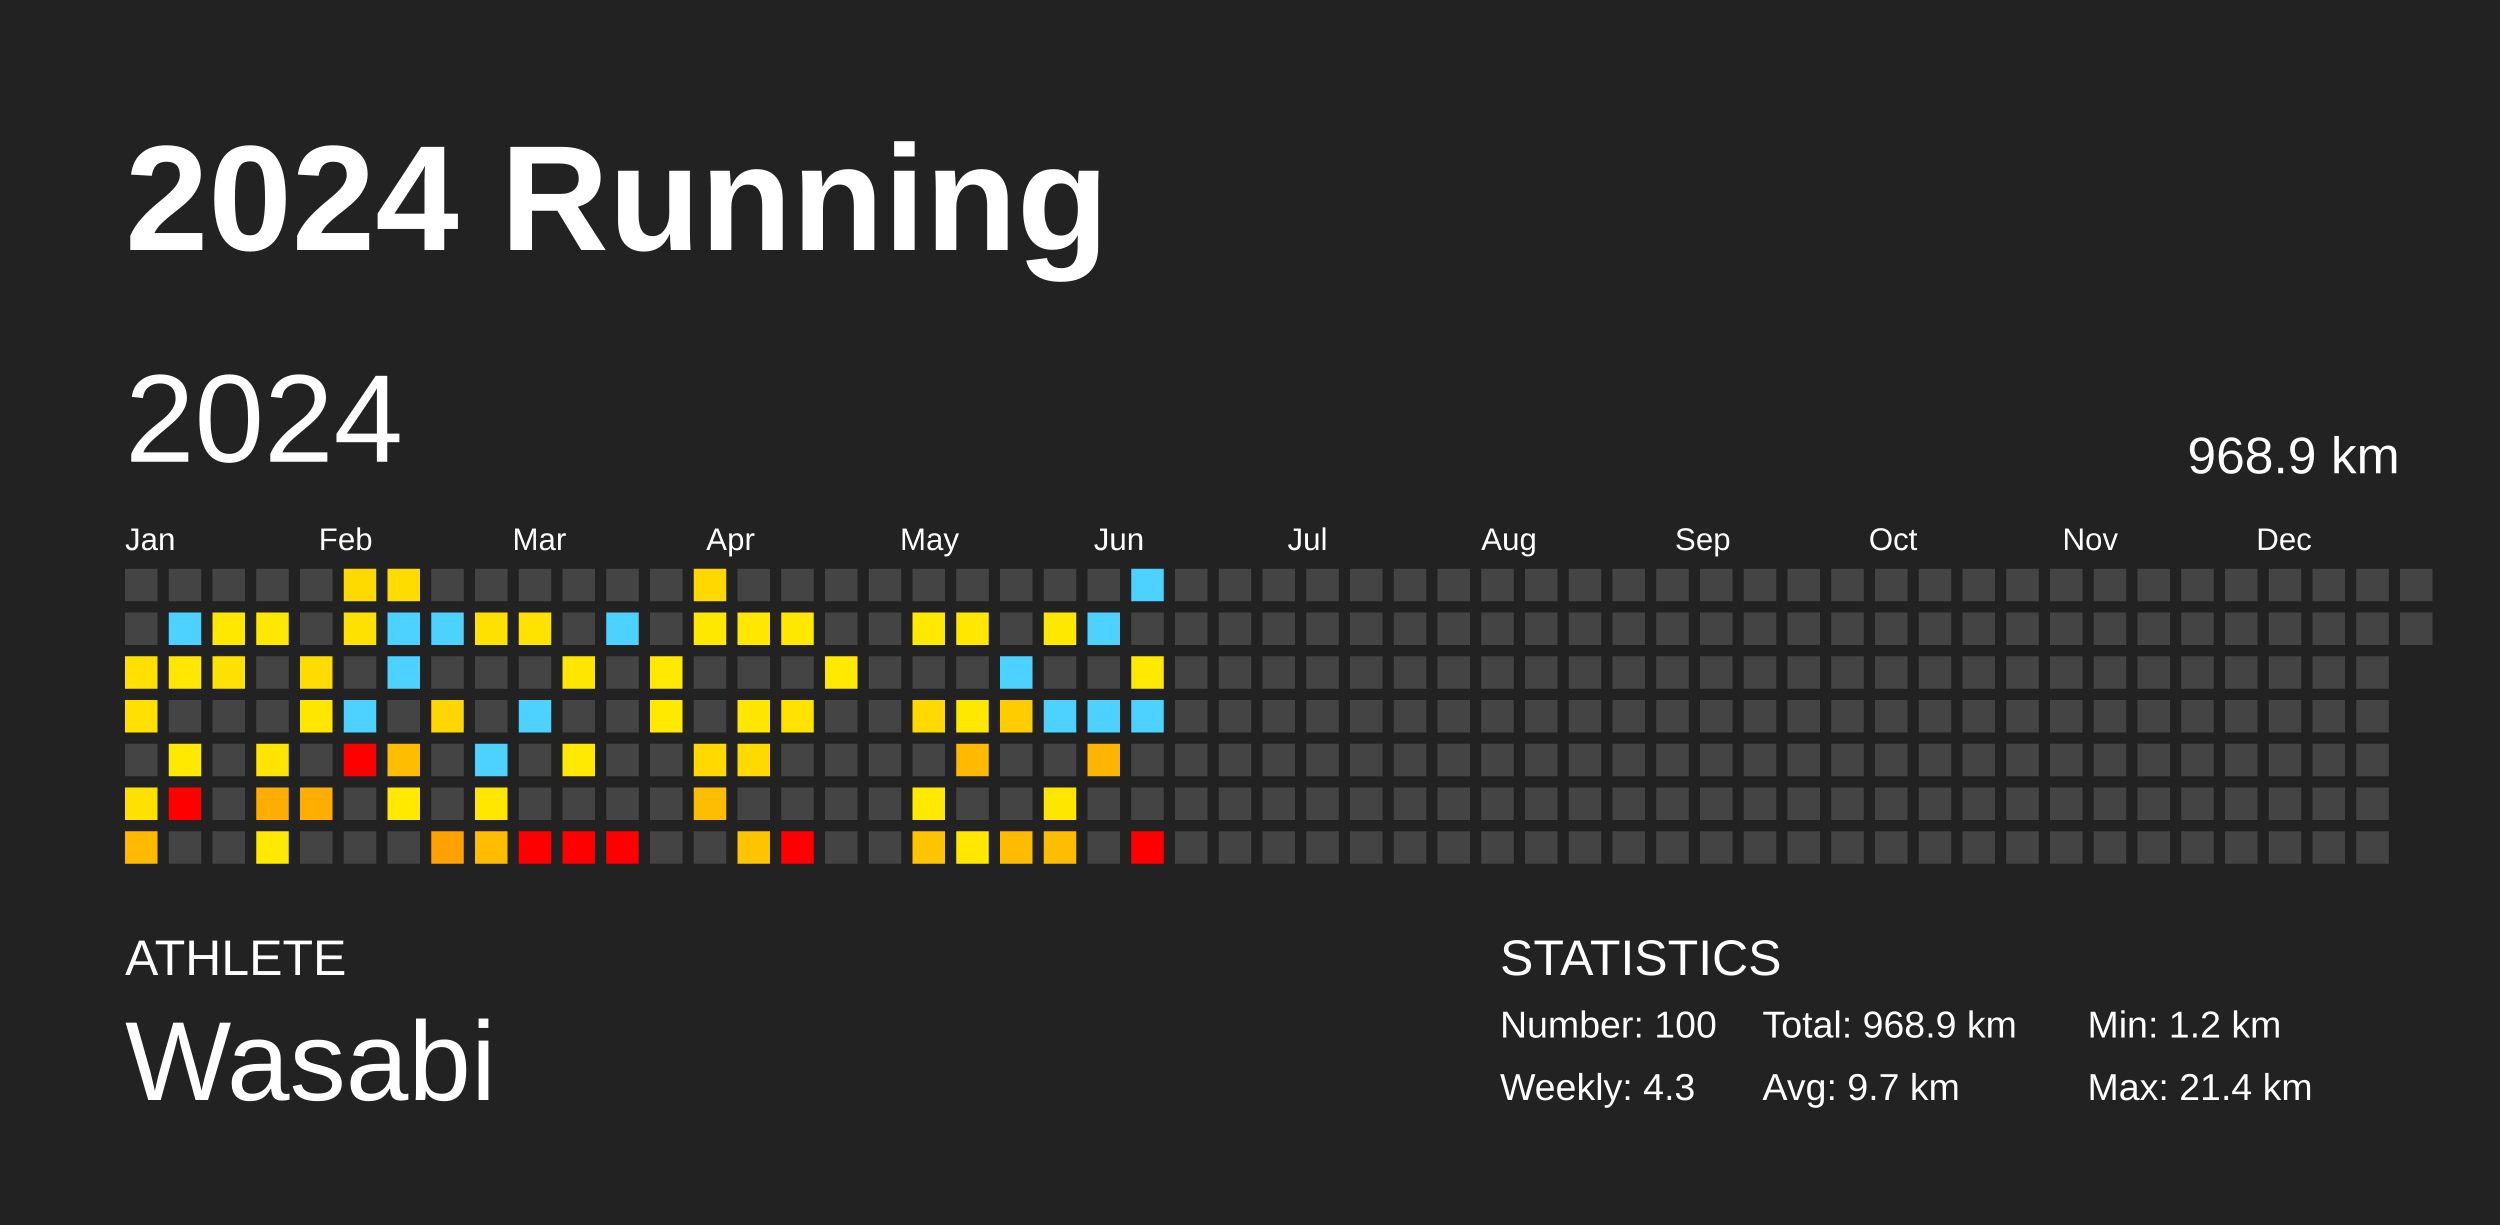
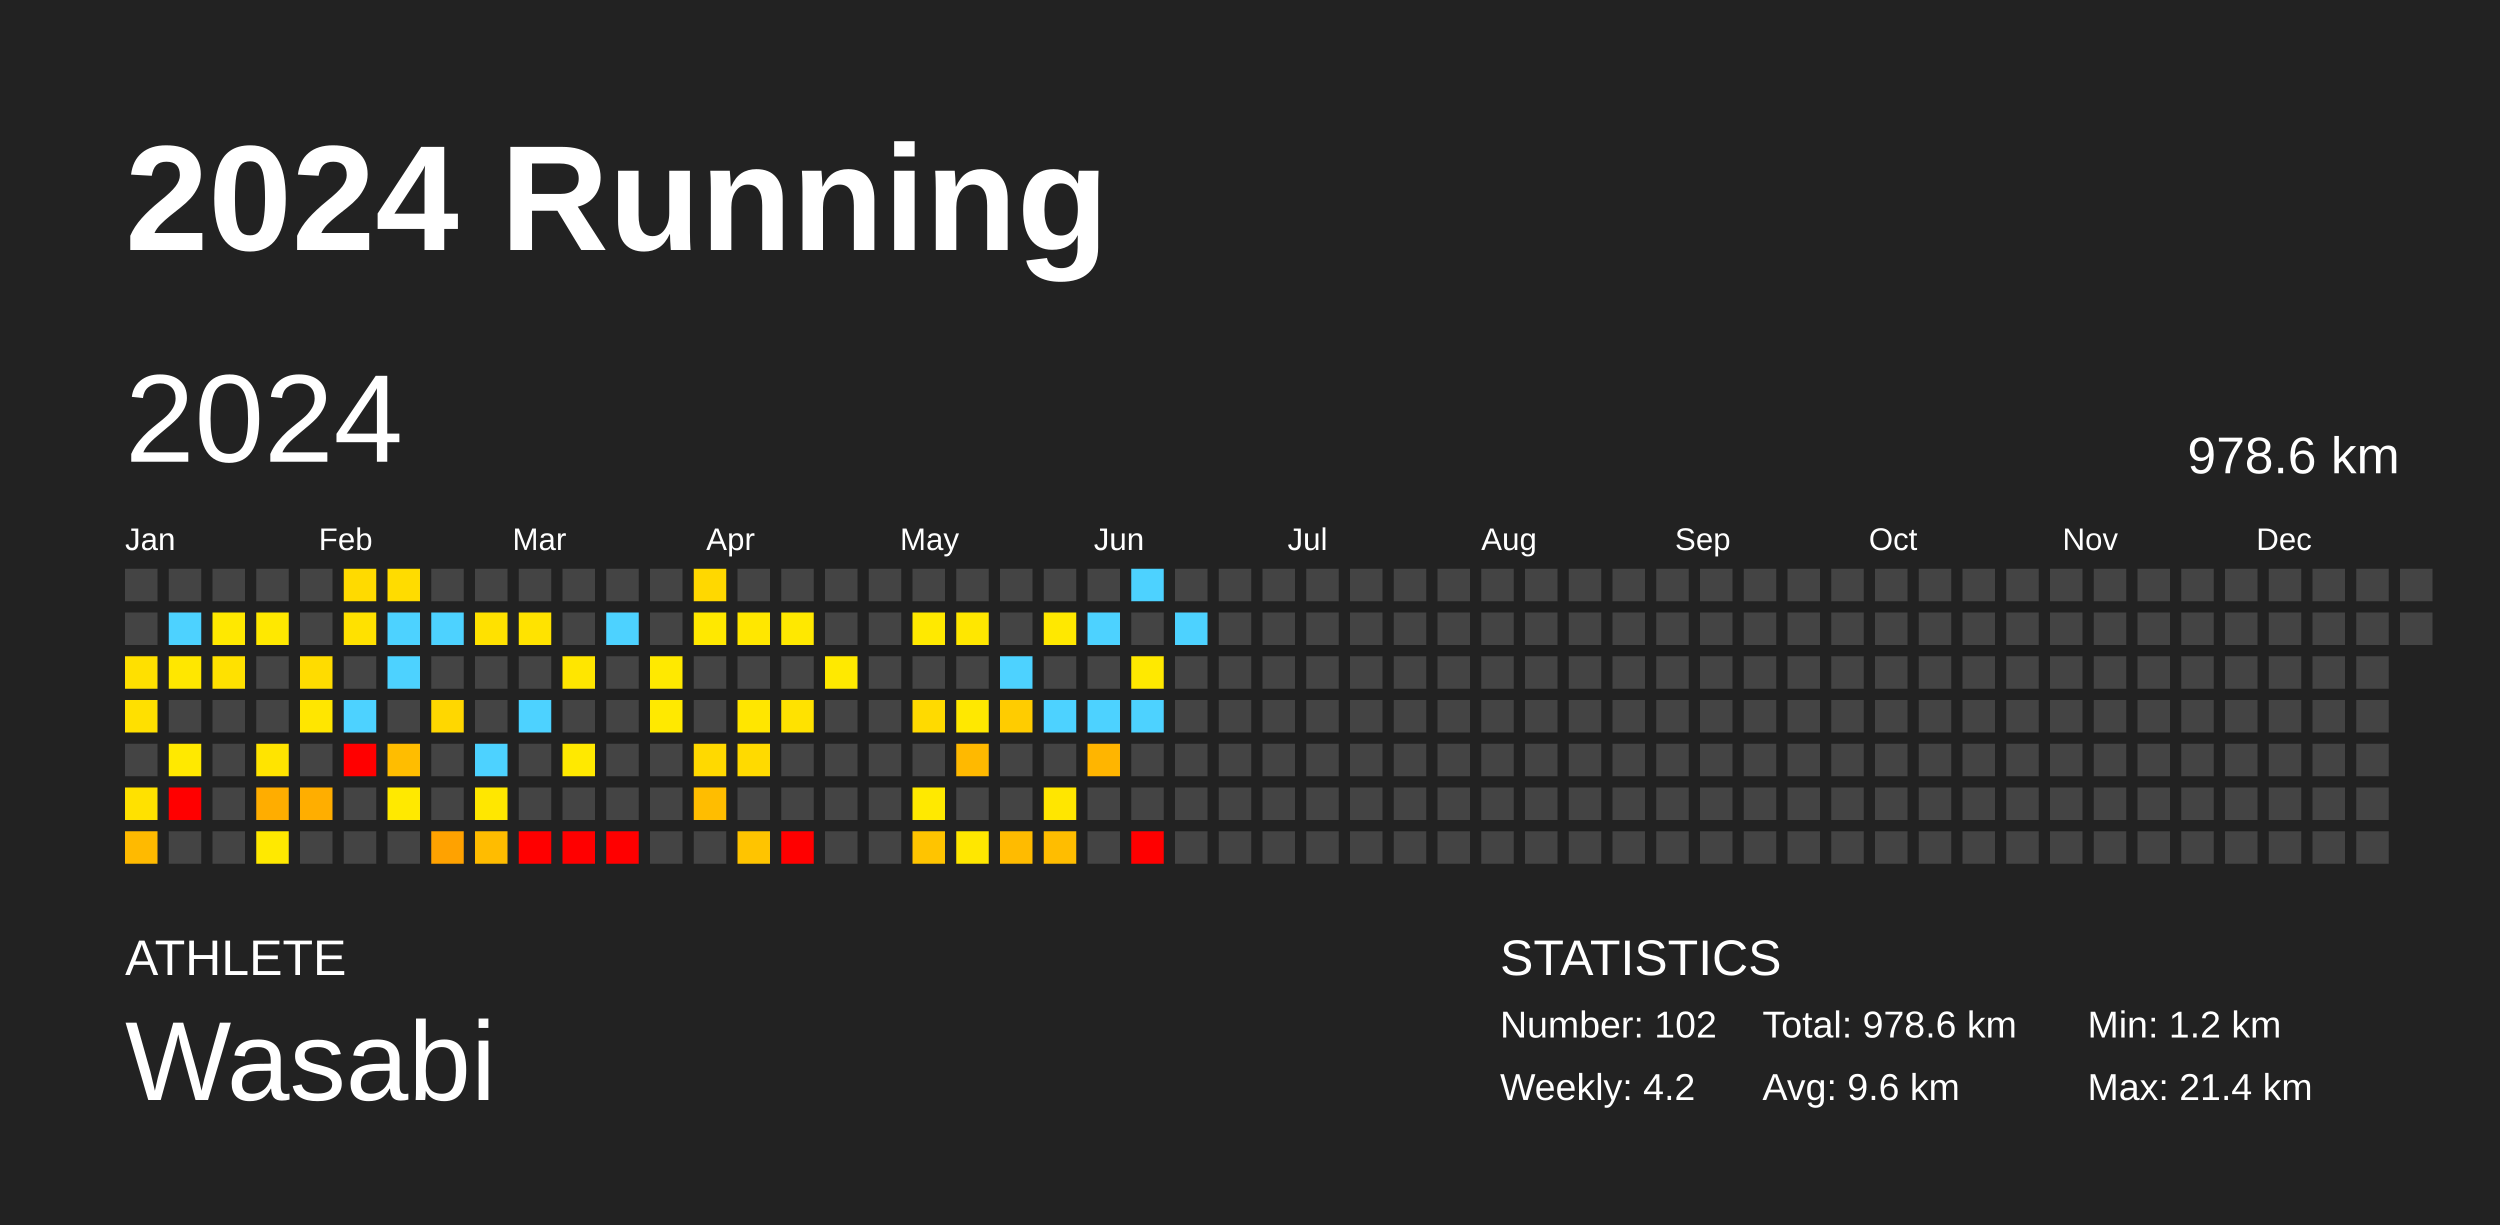
<svg xmlns="http://www.w3.org/2000/svg" baseProfile="full" height="98mm" version="1.1" viewBox="0,0,200,98" width="200mm">
  <defs />
  <rect fill="#222222" height="98" width="200" x="0" y="0" />
  <text fill="#FFFFFF" style="font-size:12px; font-family:Arial; font-weight:bold;" x="10" y="20">2024 Running</text>
  <text fill="#FFFFFF" style="font-size:4px; font-family:Arial" x="10" y="78">ATHLETE</text>
  <text fill="#FFFFFF" style="font-size:9px; font-family:Arial" x="10" y="88">Wasabi</text>
  <text fill="#FFFFFF" style="font-size:4px; font-family:Arial" x="120" y="78">STATISTICS</text>
-   <text fill="#FFFFFF" style="font-size:3px; font-family:Arial" x="120" y="83">Number: 100</text>
-   <text fill="#FFFFFF" style="font-size:3px; font-family:Arial" x="120" y="88">Weekly: 4.3</text>
-   <text fill="#FFFFFF" style="font-size:3px; font-family:Arial" x="141" y="83">Total: 968.9 km</text>
-   <text fill="#FFFFFF" style="font-size:3px; font-family:Arial" x="141" y="88">Avg: 9.7 km</text>
+   <text fill="#FFFFFF" style="font-size:3px; font-family:Arial" x="120" y="83">Number: 102</text>
+   <text fill="#FFFFFF" style="font-size:3px; font-family:Arial" x="120" y="88">Weekly: 4.2</text>
+   <text fill="#FFFFFF" style="font-size:3px; font-family:Arial" x="141" y="83">Total: 978.6 km</text>
+   <text fill="#FFFFFF" style="font-size:3px; font-family:Arial" x="141" y="88">Avg: 9.6 km</text>
  <text fill="#FFFFFF" style="font-size:3px; font-family:Arial" x="167" y="83">Min: 1.2 km</text>
  <text fill="#FFFFFF" style="font-size:3px; font-family:Arial" x="167" y="88">Max: 21.4 km</text>
  <text dominant-baseline="hanging" fill="#FFFFFF" style="font-size:10.0px; font-family:Arial;" x="10" y="30">2024</text>
-   <text dominant-baseline="hanging" fill="#FFFFFF" style="font-size:4.125px; font-family:Arial;" x="175" y="35">968.9 km</text>
+   <text dominant-baseline="hanging" fill="#FFFFFF" style="font-size:4.125px; font-family:Arial;" x="175" y="35">978.6 km</text>
  <text fill="#FFFFFF" style="font-size:2.5px; font-family:Arial" x="10.0" y="44">Jan</text>
  <text fill="#FFFFFF" style="font-size:2.5px; font-family:Arial" x="25.5" y="44">Feb</text>
  <text fill="#FFFFFF" style="font-size:2.5px; font-family:Arial" x="41.0" y="44">Mar</text>
  <text fill="#FFFFFF" style="font-size:2.5px; font-family:Arial" x="56.5" y="44">Apr</text>
  <text fill="#FFFFFF" style="font-size:2.5px; font-family:Arial" x="72.0" y="44">May</text>
  <text fill="#FFFFFF" style="font-size:2.5px; font-family:Arial" x="87.5" y="44">Jun</text>
  <text fill="#FFFFFF" style="font-size:2.5px; font-family:Arial" x="103.0" y="44">Jul</text>
  <text fill="#FFFFFF" style="font-size:2.5px; font-family:Arial" x="118.5" y="44">Aug</text>
  <text fill="#FFFFFF" style="font-size:2.5px; font-family:Arial" x="134.0" y="44">Sep</text>
  <text fill="#FFFFFF" style="font-size:2.5px; font-family:Arial" x="149.5" y="44">Oct</text>
  <text fill="#FFFFFF" style="font-size:2.5px; font-family:Arial" x="165.0" y="44">Nov</text>
  <text fill="#FFFFFF" style="font-size:2.5px; font-family:Arial" x="180.5" y="44">Dec</text>
  <rect fill="#444444" height="2.6" width="2.6" x="10.0" y="45.5" />
  <rect fill="#444444" height="2.6" width="2.6" x="10.0" y="49.0" />
  <rect fill="#ffe000" height="2.6" width="2.6" x="10.0" y="52.5" />
  <rect fill="#ffe000" height="2.6" width="2.6" x="10.0" y="56.0" />
  <rect fill="#444444" height="2.6" width="2.6" x="10.0" y="59.5" />
  <rect fill="#ffe100" height="2.6" width="2.6" x="10.0" y="63.0" />
  <rect fill="#ffba00" height="2.6" width="2.6" x="10.0" y="66.5" />
  <rect fill="#444444" height="2.6" width="2.6" x="13.5" y="45.5" />
  <rect fill="#4dd2ff" height="2.6" width="2.6" x="13.5" y="49.0" />
  <rect fill="#ffe700" height="2.6" width="2.6" x="13.5" y="52.5" />
  <rect fill="#444444" height="2.6" width="2.6" x="13.5" y="56.0" />
  <rect fill="#ffe900" height="2.6" width="2.6" x="13.5" y="59.5" />
  <rect fill="red" height="2.6" width="2.6" x="13.5" y="63.0" />
  <rect fill="#444444" height="2.6" width="2.6" x="13.5" y="66.5" />
  <rect fill="#444444" height="2.6" width="2.6" x="17.0" y="45.5" />
  <rect fill="#ffe800" height="2.6" width="2.6" x="17.0" y="49.0" />
  <rect fill="#ffe100" height="2.6" width="2.6" x="17.0" y="52.5" />
  <rect fill="#444444" height="2.6" width="2.6" x="17.0" y="56.0" />
  <rect fill="#444444" height="2.6" width="2.6" x="17.0" y="59.5" />
  <rect fill="#444444" height="2.6" width="2.6" x="17.0" y="63.0" />
  <rect fill="#444444" height="2.6" width="2.6" x="17.0" y="66.5" />
  <rect fill="#444444" height="2.6" width="2.6" x="20.5" y="45.5" />
  <rect fill="#ffe800" height="2.6" width="2.6" x="20.5" y="49.0" />
  <rect fill="#444444" height="2.6" width="2.6" x="20.5" y="52.5" />
  <rect fill="#444444" height="2.6" width="2.6" x="20.5" y="56.0" />
  <rect fill="#ffe400" height="2.6" width="2.6" x="20.5" y="59.5" />
  <rect fill="#ffad00" height="2.6" width="2.6" x="20.5" y="63.0" />
  <rect fill="#ffe900" height="2.6" width="2.6" x="20.5" y="66.5" />
  <rect fill="#444444" height="2.6" width="2.6" x="24.0" y="45.5" />
  <rect fill="#444444" height="2.6" width="2.6" x="24.0" y="49.0" />
  <rect fill="#ffdc00" height="2.6" width="2.6" x="24.0" y="52.5" />
  <rect fill="#ffe600" height="2.6" width="2.6" x="24.0" y="56.0" />
  <rect fill="#444444" height="2.6" width="2.6" x="24.0" y="59.5" />
  <rect fill="#ffae00" height="2.6" width="2.6" x="24.0" y="63.0" />
  <rect fill="#444444" height="2.6" width="2.6" x="24.0" y="66.5" />
  <rect fill="#ffda00" height="2.6" width="2.6" x="27.5" y="45.5" />
  <rect fill="#ffe100" height="2.6" width="2.6" x="27.5" y="49.0" />
  <rect fill="#444444" height="2.6" width="2.6" x="27.5" y="52.5" />
  <rect fill="#4dd2ff" height="2.6" width="2.6" x="27.5" y="56.0" />
  <rect fill="red" height="2.6" width="2.6" x="27.5" y="59.5" />
  <rect fill="#444444" height="2.6" width="2.6" x="27.5" y="63.0" />
  <rect fill="#444444" height="2.6" width="2.6" x="27.5" y="66.5" />
  <rect fill="#ffdc00" height="2.6" width="2.6" x="31.0" y="45.5" />
  <rect fill="#4dd2ff" height="2.6" width="2.6" x="31.0" y="49.0" />
  <rect fill="#4dd2ff" height="2.6" width="2.6" x="31.0" y="52.5" />
  <rect fill="#444444" height="2.6" width="2.6" x="31.0" y="56.0" />
  <rect fill="#ffbd00" height="2.6" width="2.6" x="31.0" y="59.5" />
  <rect fill="#ffe900" height="2.6" width="2.6" x="31.0" y="63.0" />
  <rect fill="#444444" height="2.6" width="2.6" x="31.0" y="66.5" />
  <rect fill="#444444" height="2.6" width="2.6" x="34.5" y="45.5" />
  <rect fill="#4dd2ff" height="2.6" width="2.6" x="34.5" y="49.0" />
  <rect fill="#444444" height="2.6" width="2.6" x="34.5" y="52.5" />
  <rect fill="#ffd700" height="2.6" width="2.6" x="34.5" y="56.0" />
  <rect fill="#444444" height="2.6" width="2.6" x="34.5" y="59.5" />
  <rect fill="#444444" height="2.6" width="2.6" x="34.5" y="63.0" />
  <rect fill="#ffa200" height="2.6" width="2.6" x="34.5" y="66.5" />
  <rect fill="#444444" height="2.6" width="2.6" x="38.0" y="45.5" />
  <rect fill="#ffe100" height="2.6" width="2.6" x="38.0" y="49.0" />
  <rect fill="#444444" height="2.6" width="2.6" x="38.0" y="52.5" />
  <rect fill="#444444" height="2.6" width="2.6" x="38.0" y="56.0" />
  <rect fill="#4dd2ff" height="2.6" width="2.6" x="38.0" y="59.5" />
  <rect fill="#ffe700" height="2.6" width="2.6" x="38.0" y="63.0" />
  <rect fill="#ffbc00" height="2.6" width="2.6" x="38.0" y="66.5" />
  <rect fill="#444444" height="2.6" width="2.6" x="41.5" y="45.5" />
  <rect fill="#ffe300" height="2.6" width="2.6" x="41.5" y="49.0" />
  <rect fill="#444444" height="2.6" width="2.6" x="41.5" y="52.5" />
  <rect fill="#4dd2ff" height="2.6" width="2.6" x="41.5" y="56.0" />
  <rect fill="#444444" height="2.6" width="2.6" x="41.5" y="59.5" />
  <rect fill="#444444" height="2.6" width="2.6" x="41.5" y="63.0" />
  <rect fill="red" height="2.6" width="2.6" x="41.5" y="66.5" />
  <rect fill="#444444" height="2.6" width="2.6" x="45.0" y="45.5" />
  <rect fill="#444444" height="2.6" width="2.6" x="45.0" y="49.0" />
  <rect fill="#ffe600" height="2.6" width="2.6" x="45.0" y="52.5" />
  <rect fill="#444444" height="2.6" width="2.6" x="45.0" y="56.0" />
  <rect fill="#ffe900" height="2.6" width="2.6" x="45.0" y="59.5" />
  <rect fill="#444444" height="2.6" width="2.6" x="45.0" y="63.0" />
  <rect fill="red" height="2.6" width="2.6" x="45.0" y="66.5" />
  <rect fill="#444444" height="2.6" width="2.6" x="48.5" y="45.5" />
  <rect fill="#4dd2ff" height="2.6" width="2.6" x="48.5" y="49.0" />
  <rect fill="#444444" height="2.6" width="2.6" x="48.5" y="52.5" />
  <rect fill="#444444" height="2.6" width="2.6" x="48.5" y="56.0" />
  <rect fill="#444444" height="2.6" width="2.6" x="48.5" y="59.5" />
  <rect fill="#444444" height="2.6" width="2.6" x="48.5" y="63.0" />
  <rect fill="red" height="2.6" width="2.6" x="48.5" y="66.5" />
  <rect fill="#444444" height="2.6" width="2.6" x="52.0" y="45.5" />
  <rect fill="#444444" height="2.6" width="2.6" x="52.0" y="49.0" />
  <rect fill="#ffe900" height="2.6" width="2.6" x="52.0" y="52.5" />
  <rect fill="#ffe900" height="2.6" width="2.6" x="52.0" y="56.0" />
  <rect fill="#444444" height="2.6" width="2.6" x="52.0" y="59.5" />
  <rect fill="#444444" height="2.6" width="2.6" x="52.0" y="63.0" />
  <rect fill="#444444" height="2.6" width="2.6" x="52.0" y="66.5" />
  <rect fill="#ffd800" height="2.6" width="2.6" x="55.5" y="45.5" />
  <rect fill="#ffe800" height="2.6" width="2.6" x="55.5" y="49.0" />
  <rect fill="#444444" height="2.6" width="2.6" x="55.5" y="52.5" />
  <rect fill="#444444" height="2.6" width="2.6" x="55.5" y="56.0" />
  <rect fill="#ffd900" height="2.6" width="2.6" x="55.5" y="59.5" />
  <rect fill="#ffbd00" height="2.6" width="2.6" x="55.5" y="63.0" />
  <rect fill="#444444" height="2.6" width="2.6" x="55.5" y="66.5" />
  <rect fill="#444444" height="2.6" width="2.6" x="59.0" y="45.5" />
  <rect fill="#ffe700" height="2.6" width="2.6" x="59.0" y="49.0" />
  <rect fill="#444444" height="2.6" width="2.6" x="59.0" y="52.5" />
  <rect fill="#ffe600" height="2.6" width="2.6" x="59.0" y="56.0" />
  <rect fill="#ffda00" height="2.6" width="2.6" x="59.0" y="59.5" />
  <rect fill="#444444" height="2.6" width="2.6" x="59.0" y="63.0" />
  <rect fill="#ffc400" height="2.6" width="2.6" x="59.0" y="66.5" />
  <rect fill="#444444" height="2.6" width="2.6" x="62.5" y="45.5" />
  <rect fill="#ffe800" height="2.6" width="2.6" x="62.5" y="49.0" />
  <rect fill="#444444" height="2.6" width="2.6" x="62.5" y="52.5" />
  <rect fill="#ffe200" height="2.6" width="2.6" x="62.5" y="56.0" />
  <rect fill="#444444" height="2.6" width="2.6" x="62.5" y="59.5" />
  <rect fill="#444444" height="2.6" width="2.6" x="62.5" y="63.0" />
  <rect fill="red" height="2.6" width="2.6" x="62.5" y="66.5" />
  <rect fill="#444444" height="2.6" width="2.6" x="66.0" y="45.5" />
  <rect fill="#444444" height="2.6" width="2.6" x="66.0" y="49.0" />
  <rect fill="#ffe900" height="2.6" width="2.6" x="66.0" y="52.5" />
  <rect fill="#444444" height="2.6" width="2.6" x="66.0" y="56.0" />
  <rect fill="#444444" height="2.6" width="2.6" x="66.0" y="59.5" />
  <rect fill="#444444" height="2.6" width="2.6" x="66.0" y="63.0" />
  <rect fill="#444444" height="2.6" width="2.6" x="66.0" y="66.5" />
  <rect fill="#444444" height="2.6" width="2.6" x="69.5" y="45.5" />
  <rect fill="#444444" height="2.6" width="2.6" x="69.5" y="49.0" />
  <rect fill="#444444" height="2.6" width="2.6" x="69.5" y="52.5" />
  <rect fill="#444444" height="2.6" width="2.6" x="69.5" y="56.0" />
  <rect fill="#444444" height="2.6" width="2.6" x="69.5" y="59.5" />
  <rect fill="#444444" height="2.6" width="2.6" x="69.5" y="63.0" />
  <rect fill="#444444" height="2.6" width="2.6" x="69.5" y="66.5" />
  <rect fill="#444444" height="2.6" width="2.6" x="73.0" y="45.5" />
  <rect fill="#ffe900" height="2.6" width="2.6" x="73.0" y="49.0" />
  <rect fill="#444444" height="2.6" width="2.6" x="73.0" y="52.5" />
  <rect fill="#ffda00" height="2.6" width="2.6" x="73.0" y="56.0" />
  <rect fill="#444444" height="2.6" width="2.6" x="73.0" y="59.5" />
  <rect fill="#ffe900" height="2.6" width="2.6" x="73.0" y="63.0" />
  <rect fill="#ffc400" height="2.6" width="2.6" x="73.0" y="66.5" />
  <rect fill="#444444" height="2.6" width="2.6" x="76.5" y="45.5" />
  <rect fill="#ffe700" height="2.6" width="2.6" x="76.5" y="49.0" />
  <rect fill="#444444" height="2.6" width="2.6" x="76.5" y="52.5" />
  <rect fill="#ffe800" height="2.6" width="2.6" x="76.5" y="56.0" />
  <rect fill="#ffb900" height="2.6" width="2.6" x="76.5" y="59.5" />
  <rect fill="#444444" height="2.6" width="2.6" x="76.5" y="63.0" />
  <rect fill="#ffe700" height="2.6" width="2.6" x="76.5" y="66.5" />
  <rect fill="#444444" height="2.6" width="2.6" x="80.0" y="45.5" />
  <rect fill="#444444" height="2.6" width="2.6" x="80.0" y="49.0" />
  <rect fill="#4dd2ff" height="2.6" width="2.6" x="80.0" y="52.5" />
  <rect fill="#ffcc00" height="2.6" width="2.6" x="80.0" y="56.0" />
  <rect fill="#444444" height="2.6" width="2.6" x="80.0" y="59.5" />
  <rect fill="#444444" height="2.6" width="2.6" x="80.0" y="63.0" />
  <rect fill="#ffbb00" height="2.6" width="2.6" x="80.0" y="66.5" />
  <rect fill="#444444" height="2.6" width="2.6" x="83.5" y="45.5" />
  <rect fill="#ffe800" height="2.6" width="2.6" x="83.5" y="49.0" />
  <rect fill="#444444" height="2.6" width="2.6" x="83.5" y="52.5" />
  <rect fill="#4dd2ff" height="2.6" width="2.6" x="83.5" y="56.0" />
  <rect fill="#444444" height="2.6" width="2.6" x="83.5" y="59.5" />
  <rect fill="#ffe600" height="2.6" width="2.6" x="83.5" y="63.0" />
  <rect fill="#ffbd00" height="2.6" width="2.6" x="83.5" y="66.5" />
  <rect fill="#444444" height="2.6" width="2.6" x="87.0" y="45.5" />
  <rect fill="#4dd2ff" height="2.6" width="2.6" x="87.0" y="49.0" />
  <rect fill="#444444" height="2.6" width="2.6" x="87.0" y="52.5" />
  <rect fill="#4dd2ff" height="2.6" width="2.6" x="87.0" y="56.0" />
  <rect fill="#ffb500" height="2.6" width="2.6" x="87.0" y="59.5" />
  <rect fill="#444444" height="2.6" width="2.6" x="87.0" y="63.0" />
  <rect fill="#444444" height="2.6" width="2.6" x="87.0" y="66.5" />
  <rect fill="#4dd2ff" height="2.6" width="2.6" x="90.5" y="45.5" />
  <rect fill="#444444" height="2.6" width="2.6" x="90.5" y="49.0" />
  <rect fill="#ffe900" height="2.6" width="2.6" x="90.5" y="52.5" />
  <rect fill="#4dd2ff" height="2.6" width="2.6" x="90.5" y="56.0" />
  <rect fill="#444444" height="2.6" width="2.6" x="90.5" y="59.5" />
  <rect fill="#444444" height="2.6" width="2.6" x="90.5" y="63.0" />
  <rect fill="red" height="2.6" width="2.6" x="90.5" y="66.5" />
  <rect fill="#444444" height="2.6" width="2.6" x="94.0" y="45.5" />
-   <rect fill="#444444" height="2.6" width="2.6" x="94.0" y="49.0" />
+   <rect fill="#4dd2ff" height="2.6" width="2.6" x="94.0" y="49.0" />
  <rect fill="#444444" height="2.6" width="2.6" x="94.0" y="52.5" />
  <rect fill="#444444" height="2.6" width="2.6" x="94.0" y="56.0" />
  <rect fill="#444444" height="2.6" width="2.6" x="94.0" y="59.5" />
  <rect fill="#444444" height="2.6" width="2.6" x="94.0" y="63.0" />
  <rect fill="#444444" height="2.6" width="2.6" x="94.0" y="66.5" />
  <rect fill="#444444" height="2.6" width="2.6" x="97.5" y="45.5" />
  <rect fill="#444444" height="2.6" width="2.6" x="97.5" y="49.0" />
  <rect fill="#444444" height="2.6" width="2.6" x="97.5" y="52.5" />
  <rect fill="#444444" height="2.6" width="2.6" x="97.5" y="56.0" />
  <rect fill="#444444" height="2.6" width="2.6" x="97.5" y="59.5" />
  <rect fill="#444444" height="2.6" width="2.6" x="97.5" y="63.0" />
  <rect fill="#444444" height="2.6" width="2.6" x="97.5" y="66.5" />
  <rect fill="#444444" height="2.6" width="2.6" x="101.0" y="45.5" />
  <rect fill="#444444" height="2.6" width="2.6" x="101.0" y="49.0" />
  <rect fill="#444444" height="2.6" width="2.6" x="101.0" y="52.5" />
  <rect fill="#444444" height="2.6" width="2.6" x="101.0" y="56.0" />
  <rect fill="#444444" height="2.6" width="2.6" x="101.0" y="59.5" />
  <rect fill="#444444" height="2.6" width="2.6" x="101.0" y="63.0" />
  <rect fill="#444444" height="2.6" width="2.6" x="101.0" y="66.5" />
  <rect fill="#444444" height="2.6" width="2.6" x="104.5" y="45.5" />
  <rect fill="#444444" height="2.6" width="2.6" x="104.5" y="49.0" />
  <rect fill="#444444" height="2.6" width="2.6" x="104.5" y="52.5" />
  <rect fill="#444444" height="2.6" width="2.6" x="104.5" y="56.0" />
  <rect fill="#444444" height="2.6" width="2.6" x="104.5" y="59.5" />
  <rect fill="#444444" height="2.6" width="2.6" x="104.5" y="63.0" />
  <rect fill="#444444" height="2.6" width="2.6" x="104.5" y="66.5" />
  <rect fill="#444444" height="2.6" width="2.6" x="108.0" y="45.5" />
  <rect fill="#444444" height="2.6" width="2.6" x="108.0" y="49.0" />
  <rect fill="#444444" height="2.6" width="2.6" x="108.0" y="52.5" />
  <rect fill="#444444" height="2.6" width="2.6" x="108.0" y="56.0" />
  <rect fill="#444444" height="2.6" width="2.6" x="108.0" y="59.5" />
  <rect fill="#444444" height="2.6" width="2.6" x="108.0" y="63.0" />
  <rect fill="#444444" height="2.6" width="2.6" x="108.0" y="66.5" />
  <rect fill="#444444" height="2.6" width="2.6" x="111.5" y="45.5" />
  <rect fill="#444444" height="2.6" width="2.6" x="111.5" y="49.0" />
  <rect fill="#444444" height="2.6" width="2.6" x="111.5" y="52.5" />
  <rect fill="#444444" height="2.6" width="2.6" x="111.5" y="56.0" />
  <rect fill="#444444" height="2.6" width="2.6" x="111.5" y="59.5" />
  <rect fill="#444444" height="2.6" width="2.6" x="111.5" y="63.0" />
  <rect fill="#444444" height="2.6" width="2.6" x="111.5" y="66.5" />
  <rect fill="#444444" height="2.6" width="2.6" x="115.0" y="45.5" />
  <rect fill="#444444" height="2.6" width="2.6" x="115.0" y="49.0" />
  <rect fill="#444444" height="2.6" width="2.6" x="115.0" y="52.5" />
  <rect fill="#444444" height="2.6" width="2.6" x="115.0" y="56.0" />
  <rect fill="#444444" height="2.6" width="2.6" x="115.0" y="59.5" />
  <rect fill="#444444" height="2.6" width="2.6" x="115.0" y="63.0" />
  <rect fill="#444444" height="2.6" width="2.6" x="115.0" y="66.5" />
  <rect fill="#444444" height="2.6" width="2.6" x="118.5" y="45.5" />
  <rect fill="#444444" height="2.6" width="2.6" x="118.5" y="49.0" />
  <rect fill="#444444" height="2.6" width="2.6" x="118.5" y="52.5" />
  <rect fill="#444444" height="2.6" width="2.6" x="118.5" y="56.0" />
  <rect fill="#444444" height="2.6" width="2.6" x="118.5" y="59.5" />
  <rect fill="#444444" height="2.6" width="2.6" x="118.5" y="63.0" />
  <rect fill="#444444" height="2.6" width="2.6" x="118.5" y="66.5" />
  <rect fill="#444444" height="2.6" width="2.6" x="122.0" y="45.5" />
  <rect fill="#444444" height="2.6" width="2.6" x="122.0" y="49.0" />
  <rect fill="#444444" height="2.6" width="2.6" x="122.0" y="52.5" />
  <rect fill="#444444" height="2.6" width="2.6" x="122.0" y="56.0" />
  <rect fill="#444444" height="2.6" width="2.6" x="122.0" y="59.5" />
  <rect fill="#444444" height="2.6" width="2.6" x="122.0" y="63.0" />
  <rect fill="#444444" height="2.6" width="2.6" x="122.0" y="66.5" />
  <rect fill="#444444" height="2.6" width="2.6" x="125.5" y="45.5" />
  <rect fill="#444444" height="2.6" width="2.6" x="125.5" y="49.0" />
  <rect fill="#444444" height="2.6" width="2.6" x="125.5" y="52.5" />
  <rect fill="#444444" height="2.6" width="2.6" x="125.5" y="56.0" />
  <rect fill="#444444" height="2.6" width="2.6" x="125.5" y="59.5" />
  <rect fill="#444444" height="2.6" width="2.6" x="125.5" y="63.0" />
  <rect fill="#444444" height="2.6" width="2.6" x="125.5" y="66.5" />
  <rect fill="#444444" height="2.6" width="2.6" x="129.0" y="45.5" />
  <rect fill="#444444" height="2.6" width="2.6" x="129.0" y="49.0" />
  <rect fill="#444444" height="2.6" width="2.6" x="129.0" y="52.5" />
  <rect fill="#444444" height="2.6" width="2.6" x="129.0" y="56.0" />
  <rect fill="#444444" height="2.6" width="2.6" x="129.0" y="59.5" />
  <rect fill="#444444" height="2.6" width="2.6" x="129.0" y="63.0" />
  <rect fill="#444444" height="2.6" width="2.6" x="129.0" y="66.5" />
  <rect fill="#444444" height="2.6" width="2.6" x="132.5" y="45.5" />
  <rect fill="#444444" height="2.6" width="2.6" x="132.5" y="49.0" />
  <rect fill="#444444" height="2.6" width="2.6" x="132.5" y="52.5" />
  <rect fill="#444444" height="2.6" width="2.6" x="132.5" y="56.0" />
  <rect fill="#444444" height="2.6" width="2.6" x="132.5" y="59.5" />
  <rect fill="#444444" height="2.6" width="2.6" x="132.5" y="63.0" />
  <rect fill="#444444" height="2.6" width="2.6" x="132.5" y="66.5" />
  <rect fill="#444444" height="2.6" width="2.6" x="136.0" y="45.5" />
  <rect fill="#444444" height="2.6" width="2.6" x="136.0" y="49.0" />
  <rect fill="#444444" height="2.6" width="2.6" x="136.0" y="52.5" />
  <rect fill="#444444" height="2.6" width="2.6" x="136.0" y="56.0" />
  <rect fill="#444444" height="2.6" width="2.6" x="136.0" y="59.5" />
  <rect fill="#444444" height="2.6" width="2.6" x="136.0" y="63.0" />
  <rect fill="#444444" height="2.6" width="2.6" x="136.0" y="66.5" />
  <rect fill="#444444" height="2.6" width="2.6" x="139.5" y="45.5" />
  <rect fill="#444444" height="2.6" width="2.6" x="139.5" y="49.0" />
  <rect fill="#444444" height="2.6" width="2.6" x="139.5" y="52.5" />
  <rect fill="#444444" height="2.6" width="2.6" x="139.5" y="56.0" />
  <rect fill="#444444" height="2.6" width="2.6" x="139.5" y="59.5" />
  <rect fill="#444444" height="2.6" width="2.6" x="139.5" y="63.0" />
  <rect fill="#444444" height="2.6" width="2.6" x="139.5" y="66.5" />
  <rect fill="#444444" height="2.6" width="2.6" x="143.0" y="45.5" />
  <rect fill="#444444" height="2.6" width="2.6" x="143.0" y="49.0" />
  <rect fill="#444444" height="2.6" width="2.6" x="143.0" y="52.5" />
  <rect fill="#444444" height="2.6" width="2.6" x="143.0" y="56.0" />
  <rect fill="#444444" height="2.6" width="2.6" x="143.0" y="59.5" />
  <rect fill="#444444" height="2.6" width="2.6" x="143.0" y="63.0" />
  <rect fill="#444444" height="2.6" width="2.6" x="143.0" y="66.5" />
  <rect fill="#444444" height="2.6" width="2.6" x="146.5" y="45.5" />
  <rect fill="#444444" height="2.6" width="2.6" x="146.5" y="49.0" />
  <rect fill="#444444" height="2.6" width="2.6" x="146.5" y="52.5" />
  <rect fill="#444444" height="2.6" width="2.6" x="146.5" y="56.0" />
  <rect fill="#444444" height="2.6" width="2.6" x="146.5" y="59.5" />
  <rect fill="#444444" height="2.6" width="2.6" x="146.5" y="63.0" />
  <rect fill="#444444" height="2.6" width="2.6" x="146.5" y="66.5" />
  <rect fill="#444444" height="2.6" width="2.6" x="150.0" y="45.5" />
  <rect fill="#444444" height="2.6" width="2.6" x="150.0" y="49.0" />
  <rect fill="#444444" height="2.6" width="2.6" x="150.0" y="52.5" />
  <rect fill="#444444" height="2.6" width="2.6" x="150.0" y="56.0" />
  <rect fill="#444444" height="2.6" width="2.6" x="150.0" y="59.5" />
  <rect fill="#444444" height="2.6" width="2.6" x="150.0" y="63.0" />
  <rect fill="#444444" height="2.6" width="2.6" x="150.0" y="66.5" />
  <rect fill="#444444" height="2.6" width="2.6" x="153.5" y="45.5" />
  <rect fill="#444444" height="2.6" width="2.6" x="153.5" y="49.0" />
  <rect fill="#444444" height="2.6" width="2.6" x="153.5" y="52.5" />
  <rect fill="#444444" height="2.6" width="2.6" x="153.5" y="56.0" />
  <rect fill="#444444" height="2.6" width="2.6" x="153.5" y="59.5" />
  <rect fill="#444444" height="2.6" width="2.6" x="153.5" y="63.0" />
  <rect fill="#444444" height="2.6" width="2.6" x="153.5" y="66.5" />
  <rect fill="#444444" height="2.6" width="2.6" x="157.0" y="45.5" />
  <rect fill="#444444" height="2.6" width="2.6" x="157.0" y="49.0" />
  <rect fill="#444444" height="2.6" width="2.6" x="157.0" y="52.5" />
  <rect fill="#444444" height="2.6" width="2.6" x="157.0" y="56.0" />
  <rect fill="#444444" height="2.6" width="2.6" x="157.0" y="59.5" />
  <rect fill="#444444" height="2.6" width="2.6" x="157.0" y="63.0" />
  <rect fill="#444444" height="2.6" width="2.6" x="157.0" y="66.5" />
  <rect fill="#444444" height="2.6" width="2.6" x="160.5" y="45.5" />
  <rect fill="#444444" height="2.6" width="2.6" x="160.5" y="49.0" />
  <rect fill="#444444" height="2.6" width="2.6" x="160.5" y="52.5" />
  <rect fill="#444444" height="2.6" width="2.6" x="160.5" y="56.0" />
  <rect fill="#444444" height="2.6" width="2.6" x="160.5" y="59.5" />
  <rect fill="#444444" height="2.6" width="2.6" x="160.5" y="63.0" />
  <rect fill="#444444" height="2.6" width="2.6" x="160.5" y="66.5" />
  <rect fill="#444444" height="2.6" width="2.6" x="164.0" y="45.5" />
  <rect fill="#444444" height="2.6" width="2.6" x="164.0" y="49.0" />
  <rect fill="#444444" height="2.6" width="2.6" x="164.0" y="52.5" />
  <rect fill="#444444" height="2.6" width="2.6" x="164.0" y="56.0" />
  <rect fill="#444444" height="2.6" width="2.6" x="164.0" y="59.5" />
  <rect fill="#444444" height="2.6" width="2.6" x="164.0" y="63.0" />
  <rect fill="#444444" height="2.6" width="2.6" x="164.0" y="66.5" />
  <rect fill="#444444" height="2.6" width="2.6" x="167.5" y="45.5" />
  <rect fill="#444444" height="2.6" width="2.6" x="167.5" y="49.0" />
  <rect fill="#444444" height="2.6" width="2.6" x="167.5" y="52.5" />
  <rect fill="#444444" height="2.6" width="2.6" x="167.5" y="56.0" />
  <rect fill="#444444" height="2.6" width="2.6" x="167.5" y="59.5" />
  <rect fill="#444444" height="2.6" width="2.6" x="167.5" y="63.0" />
  <rect fill="#444444" height="2.6" width="2.6" x="167.5" y="66.5" />
  <rect fill="#444444" height="2.6" width="2.6" x="171.0" y="45.5" />
  <rect fill="#444444" height="2.6" width="2.6" x="171.0" y="49.0" />
  <rect fill="#444444" height="2.6" width="2.6" x="171.0" y="52.5" />
  <rect fill="#444444" height="2.6" width="2.6" x="171.0" y="56.0" />
  <rect fill="#444444" height="2.6" width="2.6" x="171.0" y="59.5" />
  <rect fill="#444444" height="2.6" width="2.6" x="171.0" y="63.0" />
  <rect fill="#444444" height="2.6" width="2.6" x="171.0" y="66.5" />
  <rect fill="#444444" height="2.6" width="2.6" x="174.5" y="45.5" />
  <rect fill="#444444" height="2.6" width="2.6" x="174.5" y="49.0" />
  <rect fill="#444444" height="2.6" width="2.6" x="174.5" y="52.5" />
  <rect fill="#444444" height="2.6" width="2.6" x="174.5" y="56.0" />
  <rect fill="#444444" height="2.6" width="2.6" x="174.5" y="59.5" />
  <rect fill="#444444" height="2.6" width="2.6" x="174.5" y="63.0" />
  <rect fill="#444444" height="2.6" width="2.6" x="174.5" y="66.5" />
  <rect fill="#444444" height="2.6" width="2.6" x="178.0" y="45.5" />
  <rect fill="#444444" height="2.6" width="2.6" x="178.0" y="49.0" />
  <rect fill="#444444" height="2.6" width="2.6" x="178.0" y="52.5" />
  <rect fill="#444444" height="2.6" width="2.6" x="178.0" y="56.0" />
  <rect fill="#444444" height="2.6" width="2.6" x="178.0" y="59.5" />
  <rect fill="#444444" height="2.6" width="2.6" x="178.0" y="63.0" />
  <rect fill="#444444" height="2.6" width="2.6" x="178.0" y="66.5" />
  <rect fill="#444444" height="2.6" width="2.6" x="181.5" y="45.5" />
  <rect fill="#444444" height="2.6" width="2.6" x="181.5" y="49.0" />
  <rect fill="#444444" height="2.6" width="2.6" x="181.5" y="52.5" />
  <rect fill="#444444" height="2.6" width="2.6" x="181.5" y="56.0" />
  <rect fill="#444444" height="2.6" width="2.6" x="181.5" y="59.5" />
  <rect fill="#444444" height="2.6" width="2.6" x="181.5" y="63.0" />
  <rect fill="#444444" height="2.6" width="2.6" x="181.5" y="66.5" />
  <rect fill="#444444" height="2.6" width="2.6" x="185.0" y="45.5" />
  <rect fill="#444444" height="2.6" width="2.6" x="185.0" y="49.0" />
  <rect fill="#444444" height="2.6" width="2.6" x="185.0" y="52.5" />
  <rect fill="#444444" height="2.6" width="2.6" x="185.0" y="56.0" />
  <rect fill="#444444" height="2.6" width="2.6" x="185.0" y="59.5" />
  <rect fill="#444444" height="2.6" width="2.6" x="185.0" y="63.0" />
  <rect fill="#444444" height="2.6" width="2.6" x="185.0" y="66.5" />
  <rect fill="#444444" height="2.6" width="2.6" x="188.5" y="45.5" />
  <rect fill="#444444" height="2.6" width="2.6" x="188.5" y="49.0" />
  <rect fill="#444444" height="2.6" width="2.6" x="188.5" y="52.5" />
  <rect fill="#444444" height="2.6" width="2.6" x="188.5" y="56.0" />
  <rect fill="#444444" height="2.6" width="2.6" x="188.5" y="59.5" />
  <rect fill="#444444" height="2.6" width="2.6" x="188.5" y="63.0" />
  <rect fill="#444444" height="2.6" width="2.6" x="188.5" y="66.5" />
  <rect fill="#444444" height="2.6" width="2.6" x="192.0" y="45.5" />
  <rect fill="#444444" height="2.6" width="2.6" x="192.0" y="49.0" />
</svg>
